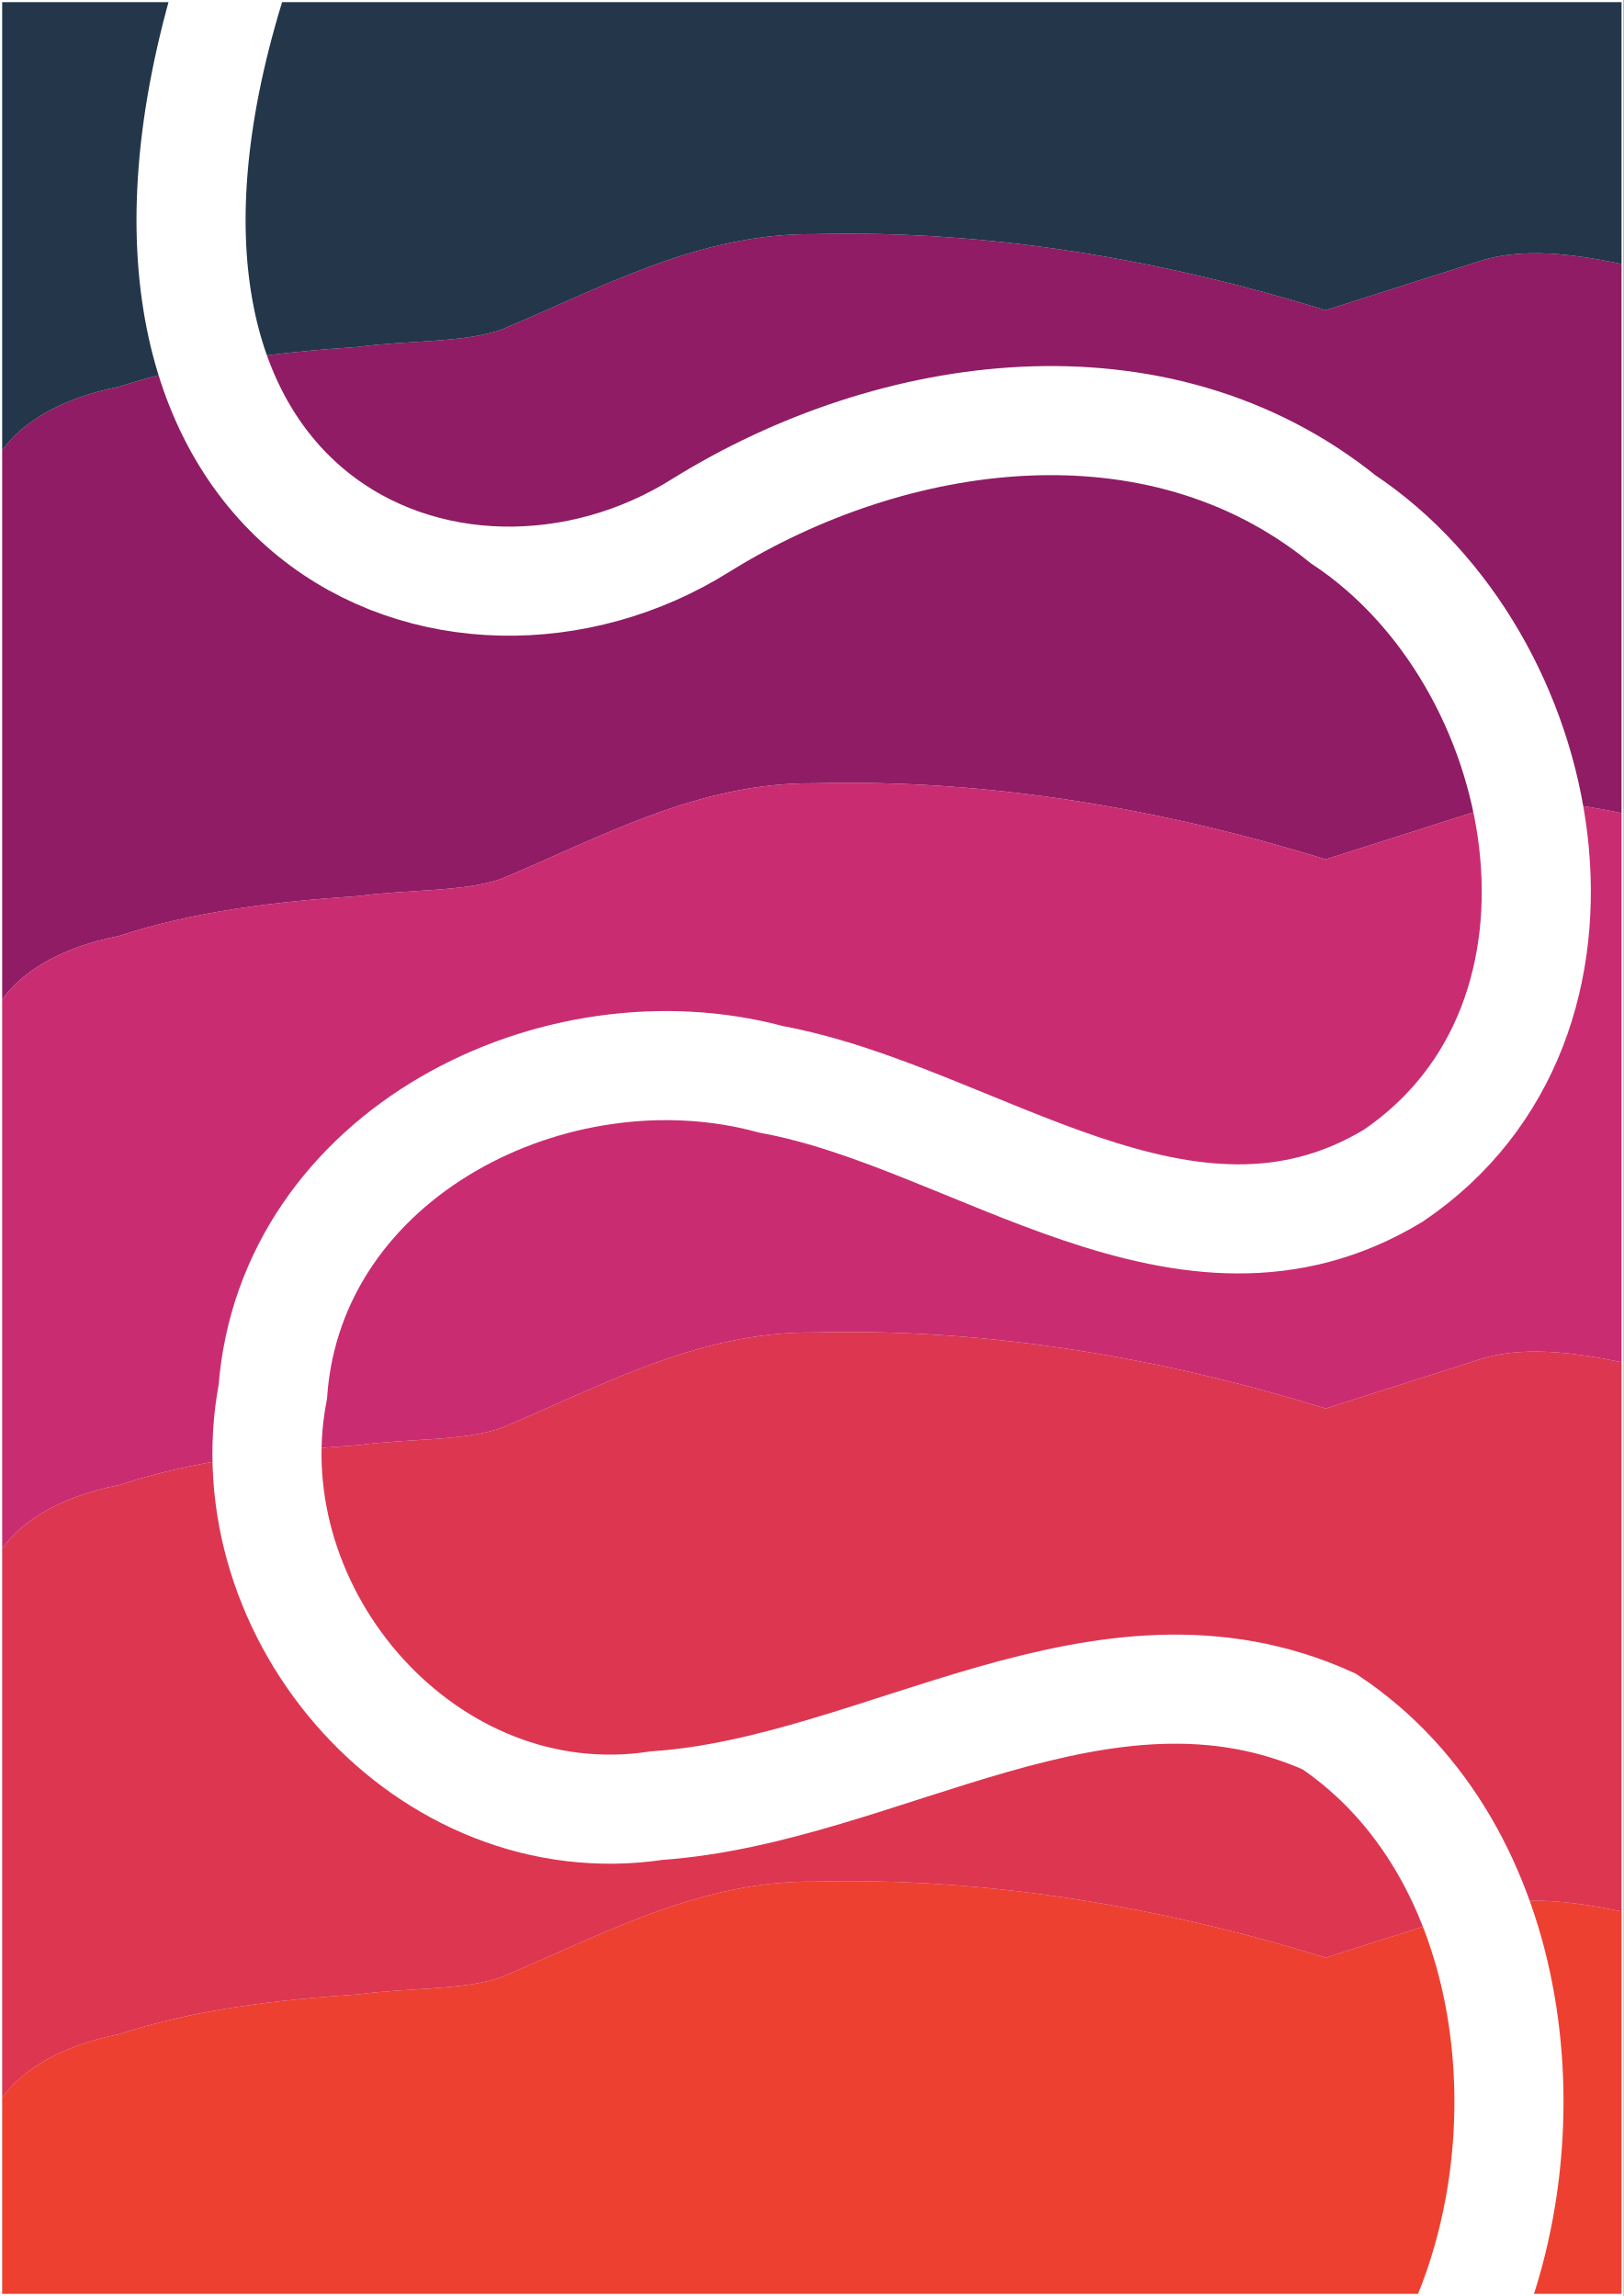
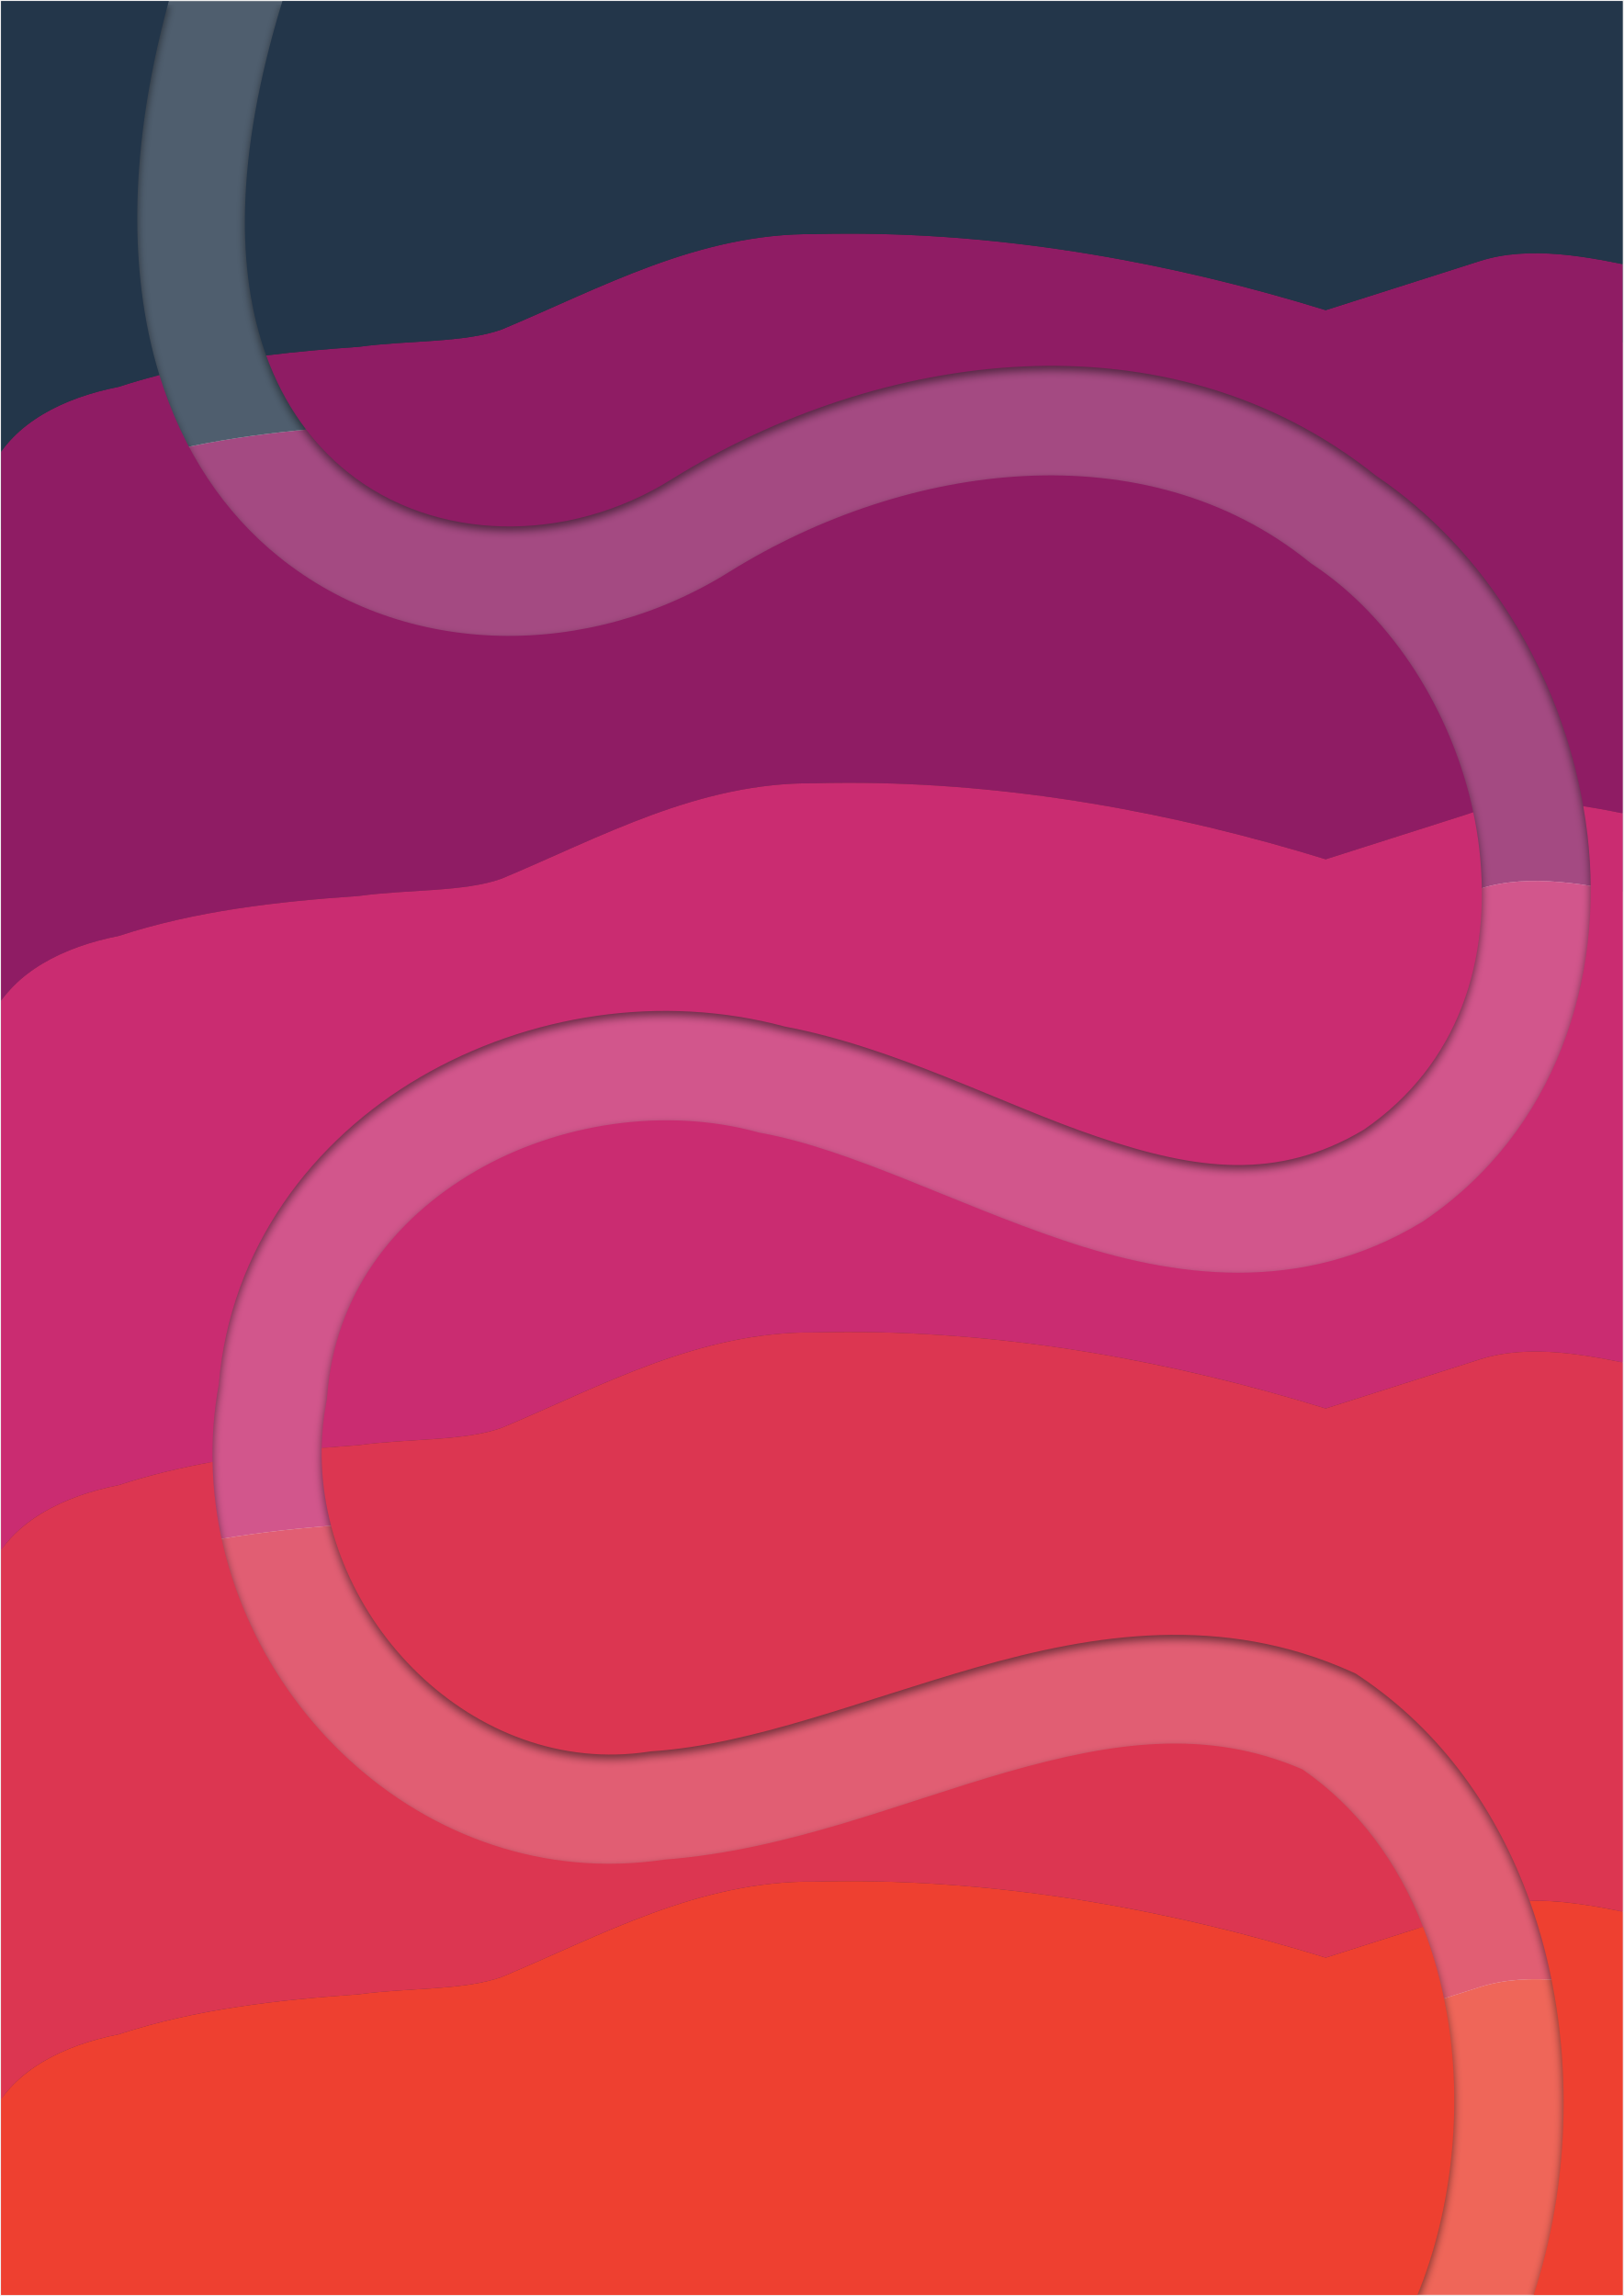
<svg xmlns="http://www.w3.org/2000/svg" width="744.094" height="1052.362" viewBox="0 0 744.094 1052.362" id="svg2" version="1.1">
  <defs id="defs4">
    <clipPath clipPathUnits="userSpaceOnUse" id="clipPath4149">
      <rect style="opacity:1;fill:none;fill-opacity:1;fill-rule:evenodd;stroke:#1026ab;stroke-width:4;stroke-linecap:round;stroke-linejoin:round;stroke-miterlimit:4;stroke-dasharray:none;stroke-opacity:1" id="rect4151" width="602.051" height="216.173" x="76.772" y="177.57" />
    </clipPath>
+     <filter style="color-interpolation-filters:sRGB;" id="filter4614">
+       <feFlood flood-opacity="0.498" flood-color="rgb(0,0,0)" result="flood" id="feFlood4616" />
+       <feComposite in="flood" in2="SourceGraphic" operator="in" result="composite1" id="feComposite4618" />
+       <feGaussianBlur in="composite1" stdDeviation="2" result="blur" id="feGaussianBlur4620" />
+       <feOffset dx="0" dy="2" result="offset" id="feOffset4622" />
+       <feComposite in="SourceGraphic" in2="offset" operator="over" result="composite2" id="feComposite4624" />
+     </filter>
+     <clipPath clipPathUnits="userSpaceOnUse" id="clipPath4635">
+       <rect style="opacity:1;fill:none;fill-opacity:0.784;fill-rule:evenodd;stroke:#ffffff;stroke-width:0.987;stroke-linecap:round;stroke-linejoin:miter;stroke-miterlimit:4;stroke-dasharray:none;stroke-opacity:1" id="rect4637" width="743.107" height="1051.375" x="0.494" y="0.494" />
+     </clipPath>
+     <clipPath clipPathUnits="userSpaceOnUse" id="clipPath4639">
+       <rect style="opacity:1;fill:none;fill-opacity:0.784;fill-rule:evenodd;stroke:#ffffff;stroke-width:0.987;stroke-linecap:round;stroke-linejoin:miter;stroke-miterlimit:4;stroke-dasharray:none;stroke-opacity:1" id="rect4641" width="743.107" height="1051.375" x="0.494" y="16.494" />
+     </clipPath>
  </defs>
  <g id="layer1">
-     <path id="path4217" style="fill:#ee4030;fill-opacity:1;stroke:none;stroke-width:1.117;stroke-opacity:1" d="m 607.531,897.274 70.802,-22.557 c 22.686,-7.228 49.846,-1.983 73.448,3.248 L 798,1101.862 l -845,0 43.418,-132.935 C 6.387,948.943 28.77,937.452 54.425,932.406 89.489,920.913 126.921,916.637 164.386,914.081 c 22.907,-3.107 48.219,-1.767 65.455,-7.917 45.268,-18.903 90.191,-44.259 143.404,-43.744 80.154,-2.076 159.794,11.847 234.286,34.853" />
-     <path id="path4219" style="fill:#8f1c64;fill-opacity:1;stroke:none;stroke-width:1.117;stroke-opacity:1" d="m 607.531,142.163 70.802,-22.557 c 22.686,-7.228 49.846,-1.983 73.448,3.248 l -2e-5,251.704 c -23.602,-5.231 -50.762,-10.476 -73.448,-3.248 l -70.802,22.557 m 2e-5,-251.704 C 533.039,119.156 453.4,105.234 373.245,107.31 c -53.212,-0.515 -98.136,24.84 -143.404,43.744 -17.236,6.15 -42.548,4.81 -65.455,7.917 -37.465,2.556 -74.897,6.832 -109.961,18.325 -25.655,5.046 -48.038,16.537 -58.007,36.521 l -1.87e-5,251.704 C 6.387,445.536 28.77,434.045 54.425,428.999 89.489,417.506 126.921,413.23 164.386,410.674 c 22.907,-3.107 48.219,-1.767 65.455,-7.917 45.268,-18.903 90.191,-44.259 143.404,-43.744 80.154,-2.076 159.794,11.847 234.286,34.853" />
-     <path id="path4269" style="fill:#23364a;fill-opacity:1;stroke:none;stroke-width:1.117;stroke-opacity:1" d="m 607.531,142.163 70.802,-22.557 c 22.686,-7.228 49.846,-1.983 73.448,3.248 l 86.345,-172.991 -888.126,0 46.418,263.954 C 6.387,193.832 28.77,182.341 54.425,177.295 89.49,165.802 126.921,161.527 164.386,158.97 c 22.907,-3.107 48.219,-1.767 65.455,-7.917 45.268,-18.903 90.191,-44.259 143.404,-43.744 80.154,-2.076 159.794,11.847 234.286,34.853" />
-     <path id="path4273" style="fill:#ca2c71;fill-opacity:1;stroke:none;stroke-width:1.117;stroke-opacity:1" d="m 607.531,645.57 70.802,-22.557 c 22.686,-7.228 49.846,-1.983 73.448,3.248 l 0,-251.704 c -23.602,-5.231 -50.762,-10.476 -73.448,-3.248 l -70.802,22.557 m 0,251.704 C 533.039,622.564 453.4,608.641 373.245,610.717 c -53.212,-0.515 -98.136,24.84 -143.404,43.744 -17.236,6.15 -42.548,4.81 -65.455,7.917 -37.465,2.556 -74.897,6.832 -109.961,18.325 -25.655,5.046 -48.038,16.537 -58.007,36.521 l 0,-251.704 C 6.387,445.536 28.77,434.045 54.425,428.999 89.489,417.506 126.921,413.23 164.386,410.674 c 22.907,-3.107 48.219,-1.767 65.455,-7.917 45.268,-18.903 90.191,-44.259 143.404,-43.744 80.154,-2.076 159.794,11.847 234.286,34.853" />
-     <path id="path4275" style="fill:#dc3651;fill-opacity:1;stroke:none;stroke-width:1.117;stroke-opacity:1" d="M 607.531,897.274 C 533.039,874.267 453.4,860.345 373.245,862.421 c -53.212,-0.515 -98.136,24.84 -143.404,43.744 -17.236,6.15 -42.548,4.81 -65.455,7.917 -37.465,2.556 -74.897,6.832 -109.961,18.325 -25.655,5.046 -48.038,16.537 -58.007,36.521 l 0,-251.704 C 6.387,697.24 28.77,685.749 54.425,680.703 89.489,669.209 126.921,664.934 164.386,662.378 c 22.907,-3.107 48.219,-1.767 65.455,-7.917 45.268,-18.903 90.191,-44.259 143.404,-43.744 80.154,-2.076 159.794,11.847 234.286,34.853 m 0,0 70.802,-22.557 c 22.686,-7.228 49.846,-1.983 73.448,3.248 l 0,251.704 c -23.602,-5.231 -50.762,-10.476 -73.448,-3.248 l -70.802,22.557" />
-     <path style="fill:none;fill-rule:evenodd;stroke:#ffffff;stroke-width:50;stroke-linecap:round;stroke-linejoin:miter;stroke-miterlimit:4;stroke-dasharray:none;stroke-opacity:1" d="M 105.258,-5.975 C 30.622,238.569 209.158,311.336 321.347,240.686 c 87.775,-54.493 208.83,-71.584 294.184,-2.676 96.7,64.138 128.042,229.533 23.021,300.829 -95.251,57.636 -191.658,-26.963 -285.064,-44.098 -98.878,-26.855 -220.331,33.851 -228.474,143.201 -19.513,102.453 70.787,205.568 176.048,189.649 103.111,-7.112 204.291,-85.288 308.022,-38.578 88.471,59.11 101.634,192.8 58.943,283.13 l -9.408,14.565" id="path4221" />
-     <rect style="opacity:1;fill:none;fill-opacity:1;fill-rule:evenodd;stroke:#ffffff;stroke-width:0.994;stroke-linecap:round;stroke-linejoin:miter;stroke-miterlimit:4;stroke-dasharray:none;stroke-opacity:1" id="rect4283" width="743.101" height="1051.369" x="0.497" y="0.497" />
+     <g id="g4626" transform="translate(0,-16)" clip-path="url(#clipPath4639)">
+       <path id="path4397" style="fill:#ee4030;fill-opacity:0.784;stroke:none;stroke-width:1.117;stroke-opacity:1" d="m 607.531,949.274 70.802,-22.557 c 22.686,-7.228 49.846,-1.983 73.448,3.248 L 798,1153.862 l -845,0 43.418,-132.935 C 6.387,1000.943 28.77,989.452 54.425,984.406 89.489,972.913 126.921,968.637 164.386,966.081 c 22.907,-3.107 48.219,-1.767 65.455,-7.917 45.268,-18.903 90.191,-44.259 143.404,-43.744 80.154,-2.076 159.794,11.847 234.286,34.853" />
+       <path id="path4399" style="fill:#8f1c64;fill-opacity:0.784;stroke:none;stroke-width:1.117;stroke-opacity:1" d="m 607.531,194.163 70.802,-22.557 c 22.686,-7.228 49.846,-1.983 73.448,3.248 l -2e-5,251.704 c -23.602,-5.231 -50.762,-10.476 -73.448,-3.248 l -70.802,22.557 m 2e-5,-251.704 C 533.039,171.156 453.4,157.234 373.245,159.31 c -53.212,-0.515 -98.136,24.84 -143.404,43.744 -17.236,6.15 -42.548,4.81 -65.455,7.917 -37.465,2.556 -74.897,6.832 -109.961,18.325 -25.655,5.046 -48.038,16.537 -58.007,36.521 l -1.87e-5,251.704 C 6.387,497.536 28.77,486.045 54.425,480.999 89.489,469.506 126.921,465.23 164.386,462.674 c 22.907,-3.107 48.219,-1.767 65.455,-7.917 45.268,-18.903 90.191,-44.259 143.404,-43.744 80.154,-2.076 159.794,11.847 234.286,34.853" />
+       <path id="path4401" style="fill:#23364a;fill-opacity:0.784;stroke:none;stroke-width:1.117;stroke-opacity:1" d="m 607.531,194.163 70.802,-22.557 c 22.686,-7.228 49.846,-1.983 73.448,3.248 L 838.126,1.862 -50,1.862 -3.582,265.817 C 6.387,245.832 28.77,234.341 54.425,229.295 89.49,217.802 126.921,213.527 164.386,210.97 c 22.907,-3.107 48.219,-1.767 65.455,-7.917 45.268,-18.903 90.191,-44.259 143.404,-43.744 80.154,-2.076 159.794,11.847 234.286,34.853" />
+       <path id="path4403" style="fill:#ca2c71;fill-opacity:0.784;stroke:none;stroke-width:1.117;stroke-opacity:1" d="m 607.531,697.57 70.802,-22.557 c 22.686,-7.228 49.846,-1.983 73.448,3.248 l 0,-251.704 c -23.602,-5.231 -50.762,-10.476 -73.448,-3.248 l -70.802,22.557 m 0,251.704 C 533.039,674.564 453.4,660.641 373.245,662.717 c -53.212,-0.515 -98.136,24.84 -143.404,43.744 -17.236,6.15 -42.548,4.81 -65.455,7.917 -37.465,2.556 -74.897,6.832 -109.961,18.325 -25.655,5.046 -48.038,16.537 -58.007,36.521 l 0,-251.704 C 6.387,497.536 28.77,486.045 54.425,480.999 89.489,469.506 126.921,465.23 164.386,462.674 c 22.907,-3.107 48.219,-1.767 65.455,-7.917 45.268,-18.903 90.191,-44.259 143.404,-43.744 80.154,-2.076 159.794,11.847 234.286,34.853" />
+       <path id="path4405" style="fill:#dc3651;fill-opacity:0.784;stroke:none;stroke-width:1.117;stroke-opacity:1" d="M 607.531,949.274 C 533.039,926.267 453.4,912.345 373.245,914.421 c -53.212,-0.515 -98.136,24.84 -143.404,43.744 -17.236,6.15 -42.548,4.81 -65.455,7.917 -37.465,2.556 -74.897,6.832 -109.961,18.325 -25.655,5.046 -48.038,16.537 -58.007,36.521 l 0,-251.704 C 6.387,749.24 28.77,737.749 54.425,732.703 89.489,721.209 126.921,716.934 164.386,714.378 c 22.907,-3.107 48.219,-1.767 65.455,-7.917 45.268,-18.903 90.191,-44.259 143.404,-43.744 80.154,-2.076 159.794,11.847 234.286,34.853 m 0,0 70.802,-22.557 c 22.686,-7.228 49.846,-1.983 73.448,3.248 l 0,251.704 c -23.602,-5.231 -50.762,-10.476 -73.448,-3.248 l -70.802,22.557" />
+     </g>
+     <g id="g4451" style="filter:url(#filter4614)" clip-path="url(#clipPath4635)">
+       <path id="path4217" d="M 388.268 862.217 C 383.263 862.223 378.256 862.29 373.246 862.42 C 320.034 861.905 275.11 887.261 229.842 906.164 C 212.605 912.314 187.294 910.976 164.387 914.082 C 126.922 916.638 89.49 920.913 54.426 932.406 C 28.771 937.452 6.387 948.943 -3.582 968.928 L -47 1101.861 L 638.338 1101.861 A 25.003 25.003 0 0 1 637.619 1073.143 L 645.906 1060.312 C 664.397 1020.513 671.142 969.575 663.107 923.131 C 660.697 909.2 657.02 895.759 652.07 883.084 L 607.531 897.273 C 537.695 875.705 463.335 862.12 388.268 862.217 z M 705.318 871.189 C 703.867 871.168 702.421 871.177 700.98 871.211 C 706.046 885.314 709.827 899.883 712.375 914.609 C 722.292 971.936 714.436 1032.454 690.631 1082.824 L 689.924 1084.318 L 679.619 1100.272 A 25.003 25.003 0 0 1 678.529 1101.861 L 798 1101.861 L 751.781 877.965 C 737.03 874.695 720.888 871.421 705.318 871.189 z " style="fill:#ee4030;fill-opacity:1;stroke:none;stroke-width:1.117;stroke-opacity:1" />
+       <path id="path4219" d="M 388.268 107.105 C 383.263 107.112 378.256 107.181 373.246 107.311 C 320.034 106.795 275.11 132.149 229.842 151.053 C 212.605 157.203 187.294 155.864 164.387 158.971 C 150.202 159.939 136.023 161.155 121.975 162.914 C 130.385 186.234 143.58 203.662 158.973 216.121 C 199.05 248.562 260.266 249.608 308.025 219.531 L 308.094 219.488 L 308.16 219.445 C 402.454 160.905 534.633 141.245 630.49 217.984 C 681.616 252.415 715.104 309.422 725.572 369.537 C 734.517 370.84 743.376 372.694 751.781 374.557 L 751.781 122.854 C 728.179 117.622 701.018 112.378 678.332 119.605 L 607.531 142.162 C 537.695 120.594 463.335 107.009 388.268 107.105 z M 73.041 171.906 C 66.773 173.505 60.562 175.284 54.426 177.295 C 28.771 182.341 6.387 193.832 -3.582 213.816 L -3.582 465.52 C 6.387 445.535 28.771 434.044 54.426 428.998 C 89.49 417.505 126.922 413.23 164.387 410.674 C 187.294 407.567 212.605 408.908 229.842 402.758 C 275.11 383.854 320.034 358.499 373.246 359.014 C 453.401 356.938 533.039 370.861 607.531 393.867 L 675.164 372.318 C 665.554 326.801 638.472 283.225 601.713 258.844 L 600.738 258.197 L 599.828 257.461 C 525.036 197.08 415.547 211.63 334.533 261.926 C 270.121 302.414 186.051 302.367 127.514 254.984 C 102.88 235.045 83.88 207.115 73.041 171.906 z " style="fill:#8f1c64;fill-opacity:1;stroke:none;stroke-width:1.117;stroke-opacity:1" />
+       <path id="path4269" d="M -50 -50.139 L -3.582 213.816 C 6.387 193.832 28.771 182.341 54.426 177.295 C 60.562 175.284 66.773 173.505 73.041 171.906 C 58.105 123.39 58.664 61.05 81.348 -13.271 A 25.003 25.003 0 0 1 104.891 -31.311 A 25.003 25.003 0 0 1 129.17 1.322 C 107.31 72.947 108.486 125.515 121.975 162.914 C 136.023 161.155 150.202 159.939 164.387 158.971 C 187.294 155.864 212.605 157.203 229.842 151.053 C 275.11 132.149 320.034 106.795 373.246 107.311 C 453.401 105.235 533.039 119.156 607.531 142.162 L 678.332 119.605 C 701.018 112.378 728.179 117.622 751.781 122.854 L 838.127 -50.139 L -50 -50.139 z " style="fill:#23364a;fill-opacity:1;stroke:none;stroke-width:1.117;stroke-opacity:1" />
+       <path id="path4273" d="M 388.268 358.811 C 383.263 358.817 378.256 358.884 373.246 359.014 C 320.034 358.499 275.11 383.854 229.842 402.758 C 212.605 408.908 187.294 407.567 164.387 410.674 C 126.922 413.23 89.49 417.505 54.426 428.998 C 28.771 434.044 6.387 445.535 -3.582 465.52 L -3.582 717.225 C 6.387 697.24 28.771 685.749 54.426 680.703 C 68.422 676.115 82.8 672.692 97.402 670.055 C 97.177 658.337 98.076 646.472 100.246 634.588 C 105.467 571.795 143.484 522.307 192.639 493.664 C 242.042 464.876 303.14 455.33 359.537 470.492 C 411.318 480.33 458.882 506.149 503.32 521.141 C 547.979 536.207 585.443 541.451 625.018 517.781 C 668.732 487.801 683.8 439.612 677.855 388.635 C 677.22 383.187 676.309 377.74 675.164 372.318 L 607.531 393.867 C 537.695 372.299 463.335 358.714 388.268 358.811 z M 725.572 369.537 C 726.342 373.959 727.001 378.396 727.52 382.844 C 735.142 448.218 713.493 518.18 652.594 559.523 L 652.055 559.889 L 651.494 560.229 C 596.037 593.785 537.824 585.55 487.338 568.518 C 436.852 551.485 389.999 526.856 348.977 519.33 L 347.947 519.141 L 346.936 518.867 C 304.593 507.367 255.745 514.762 217.812 536.865 C 179.88 558.969 153.359 593.961 149.945 639.799 L 149.84 641.219 L 149.572 642.619 C 148.235 649.643 147.535 656.682 147.406 663.682 C 153.061 663.198 158.723 662.763 164.387 662.377 C 187.294 659.27 212.605 660.611 229.842 654.461 C 275.11 635.558 320.034 610.202 373.246 610.717 C 453.401 608.641 533.039 622.564 607.531 645.57 L 678.332 623.014 C 701.018 615.786 728.179 621.031 751.781 626.262 L 751.781 374.557 C 743.376 372.694 734.517 370.84 725.572 369.537 z " style="fill:#ca2c71;fill-opacity:1;stroke:none;stroke-width:1.117;stroke-opacity:1" />
+       <path id="path4275" d="M 388.268 610.514 C 383.263 610.52 378.256 610.587 373.246 610.717 C 320.034 610.202 275.11 635.558 229.842 654.461 C 212.605 660.611 187.294 659.27 164.387 662.377 C 158.723 662.763 153.061 663.198 147.406 663.682 C 145.965 741.887 217.115 815.001 297.324 802.871 L 298.328 802.721 L 299.342 802.65 C 345.184 799.489 394.874 779.23 447.98 764.078 C 501.087 748.926 559.948 739.468 619.35 766.217 L 621.244 767.07 L 622.973 768.225 C 660.87 793.545 686.328 830.416 700.98 871.211 C 717.867 870.815 735.654 874.391 751.781 877.965 L 751.781 626.262 C 728.179 621.031 701.018 615.786 678.332 623.014 L 607.531 645.57 C 537.695 624.002 463.335 610.417 388.268 610.514 z M 97.402 670.055 C 82.8 672.692 68.422 676.115 54.426 680.703 C 28.771 685.749 6.387 697.24 -3.582 717.225 L -3.582 968.928 C 6.387 948.943 28.771 937.452 54.426 932.406 C 89.49 920.913 126.922 916.638 164.387 914.082 C 187.294 910.976 212.605 912.314 229.842 906.164 C 275.11 887.261 320.034 861.905 373.246 862.42 C 453.401 860.344 533.039 874.267 607.531 897.273 L 652.07 883.084 C 640.622 853.768 622.328 828.567 596.895 811.012 C 553.227 792.084 510.182 798.325 461.699 812.158 C 413.002 826.052 361.095 848.069 304.502 852.346 C 194.209 868.83 99.431 775.528 97.402 670.055 z " style="fill:#dc3651;fill-opacity:1;stroke:none;stroke-width:1.117;stroke-opacity:1" />
+     </g>
+     <path style="color:#000000;font-style:normal;font-variant:normal;font-weight:normal;font-stretch:normal;font-size:medium;line-height:normal;font-family:sans-serif;text-indent:0;text-align:start;text-decoration:none;text-decoration-line:none;text-decoration-style:solid;text-decoration-color:#000000;letter-spacing:normal;word-spacing:normal;text-transform:none;direction:ltr;block-progression:tb;writing-mode:lr-tb;baseline-shift:baseline;text-anchor:start;white-space:normal;clip-rule:nonzero;display:none;overflow:visible;visibility:visible;opacity:1;isolation:auto;mix-blend-mode:normal;color-interpolation:sRGB;color-interpolation-filters:linearRGB;solid-color:#000000;solid-opacity:1;fill:#ffffff;fill-opacity:1;fill-rule:evenodd;stroke:none;stroke-width:50;stroke-linecap:round;stroke-linejoin:miter;stroke-miterlimit:4;stroke-dasharray:none;stroke-dashoffset:0;stroke-opacity:1;color-rendering:auto;image-rendering:auto;shape-rendering:auto;text-rendering:auto;enable-background:accumulate" d="M 104.891,-31.311 A 25.003,25.003 0 0 0 81.348,-13.271 C 42.203,114.986 68.935,207.568 127.514,254.984 c 58.579,47.416 142.727,47.43 207.156,6.855 l -0.137,0.086 c 81.014,-50.296 190.502,-64.846 265.295,-4.465 l 0.91,0.736 0.975,0.646 c 41.138,27.285 70.175,78.609 76.143,129.791 5.944,50.978 -9.123,99.166 -52.838,129.146 -39.575,23.67 -77.039,18.426 -121.697,3.359 -44.438,-14.992 -92.002,-40.811 -143.783,-50.648 -56.397,-15.163 -117.495,-5.616 -166.898,23.172 -49.155,28.643 -87.172,78.131 -92.393,140.924 -21.708,118.857 81.709,236.073 204.256,217.758 56.593,-4.277 108.501,-26.293 157.197,-40.188 48.482,-13.833 91.528,-20.074 135.195,-1.146 36.43,25.146 58.229,65.968 66.213,112.119 8.034,46.444 1.289,97.382 -17.201,137.182 l -8.287,12.83 a 25.003,25.003 0 1 0 42,27.129 l 10.305,-15.953 0.707,-1.494 C 714.436,1032.454 722.292,971.936 712.375,914.609 702.458,857.283 673.971,802.298 622.973,768.225 l -1.729,-1.154 -1.895,-0.854 C 559.948,739.468 501.087,748.926 447.98,764.078 394.874,779.23 345.184,799.489 299.342,802.65 l -1.014,0.07 -1.004,0.15 C 209.936,816.086 133.288,728.118 149.572,642.619 l 0.268,-1.4 0.105,-1.42 c 3.413,-45.837 29.935,-80.83 67.867,-102.934 37.932,-22.104 86.78,-29.498 129.123,-17.998 l 1.012,0.273 1.029,0.189 c 41.022,7.526 87.875,32.155 138.361,49.188 50.486,17.032 108.699,25.267 164.156,-8.289 l 0.561,-0.34 0.539,-0.365 c 60.899,-41.343 82.548,-111.306 74.926,-176.68 -7.569,-64.916 -42.143,-127.896 -97.029,-164.859 -95.857,-76.74 -228.036,-57.079 -322.33,1.461 l -0.066,0.043 -0.068,0.043 C 260.266,249.608 199.05,248.562 158.973,216.121 118.895,183.68 93.679,117.609 129.17,1.322 a 25.003,25.003 0 0 0 -24.279,-32.633 z" id="path4384" />
+     <path style="color:#000000;font-style:normal;font-variant:normal;font-weight:normal;font-stretch:normal;font-size:medium;line-height:normal;font-family:sans-serif;text-indent:0;text-align:start;text-decoration:none;text-decoration-line:none;text-decoration-style:solid;text-decoration-color:#000000;letter-spacing:normal;word-spacing:normal;text-transform:none;direction:ltr;block-progression:tb;writing-mode:lr-tb;baseline-shift:baseline;text-anchor:start;white-space:normal;clip-rule:nonzero;display:none;overflow:visible;visibility:visible;opacity:1;isolation:auto;mix-blend-mode:normal;color-interpolation:sRGB;color-interpolation-filters:linearRGB;solid-color:#000000;solid-opacity:1;fill:#ffffff;fill-opacity:1;fill-rule:evenodd;stroke:none;stroke-width:50;stroke-linecap:round;stroke-linejoin:miter;stroke-miterlimit:4;stroke-dasharray:none;stroke-dashoffset:0;stroke-opacity:1;color-rendering:auto;image-rendering:auto;shape-rendering:auto;text-rendering:auto;enable-background:accumulate" d="M 104.891,-31.311 A 25.003,25.003 0 0 0 81.348,-13.271 C 42.203,114.986 68.935,207.568 127.514,254.984 c 58.579,47.416 142.727,47.43 207.156,6.855 l -0.137,0.086 c 81.014,-50.296 190.502,-64.846 265.295,-4.465 l 0.91,0.736 0.975,0.646 c 41.138,27.285 70.175,78.609 76.143,129.791 5.944,50.978 -9.123,99.166 -52.838,129.146 -39.575,23.67 -77.039,18.426 -121.697,3.359 -44.438,-14.992 -92.002,-40.811 -143.783,-50.648 -56.397,-15.163 -117.495,-5.616 -166.898,23.172 -49.155,28.643 -87.172,78.131 -92.393,140.924 -21.708,118.857 81.709,236.073 204.256,217.758 56.593,-4.277 108.501,-26.293 157.197,-40.188 48.482,-13.833 91.528,-20.074 135.195,-1.146 36.43,25.146 58.229,65.968 66.213,112.119 8.034,46.444 1.289,97.382 -17.201,137.182 l -8.287,12.83 a 25.003,25.003 0 1 0 42,27.129 l 10.305,-15.953 0.707,-1.494 C 714.436,1032.454 722.292,971.936 712.375,914.609 702.458,857.283 673.971,802.298 622.973,768.225 l -1.729,-1.154 -1.895,-0.854 C 559.948,739.468 501.087,748.926 447.98,764.078 394.874,779.23 345.184,799.489 299.342,802.65 l -1.014,0.07 -1.004,0.15 C 209.936,816.086 133.288,728.118 149.572,642.619 l 0.268,-1.4 0.105,-1.42 c 3.413,-45.837 29.935,-80.83 67.867,-102.934 37.932,-22.104 86.78,-29.498 129.123,-17.998 l 1.012,0.273 1.029,0.189 c 41.022,7.526 87.875,32.155 138.361,49.188 50.486,17.032 108.699,25.267 164.156,-8.289 l 0.561,-0.34 0.539,-0.365 c 60.899,-41.343 82.548,-111.306 74.926,-176.68 -7.569,-64.916 -42.143,-127.896 -97.029,-164.859 -95.857,-76.74 -228.036,-57.079 -322.33,1.461 l -0.066,0.043 -0.068,0.043 C 260.266,249.608 199.05,248.562 158.973,216.121 118.895,183.68 93.679,117.609 129.17,1.322 a 25.003,25.003 0 0 0 -24.279,-32.633 z" id="path4417" />
  </g>
</svg>
